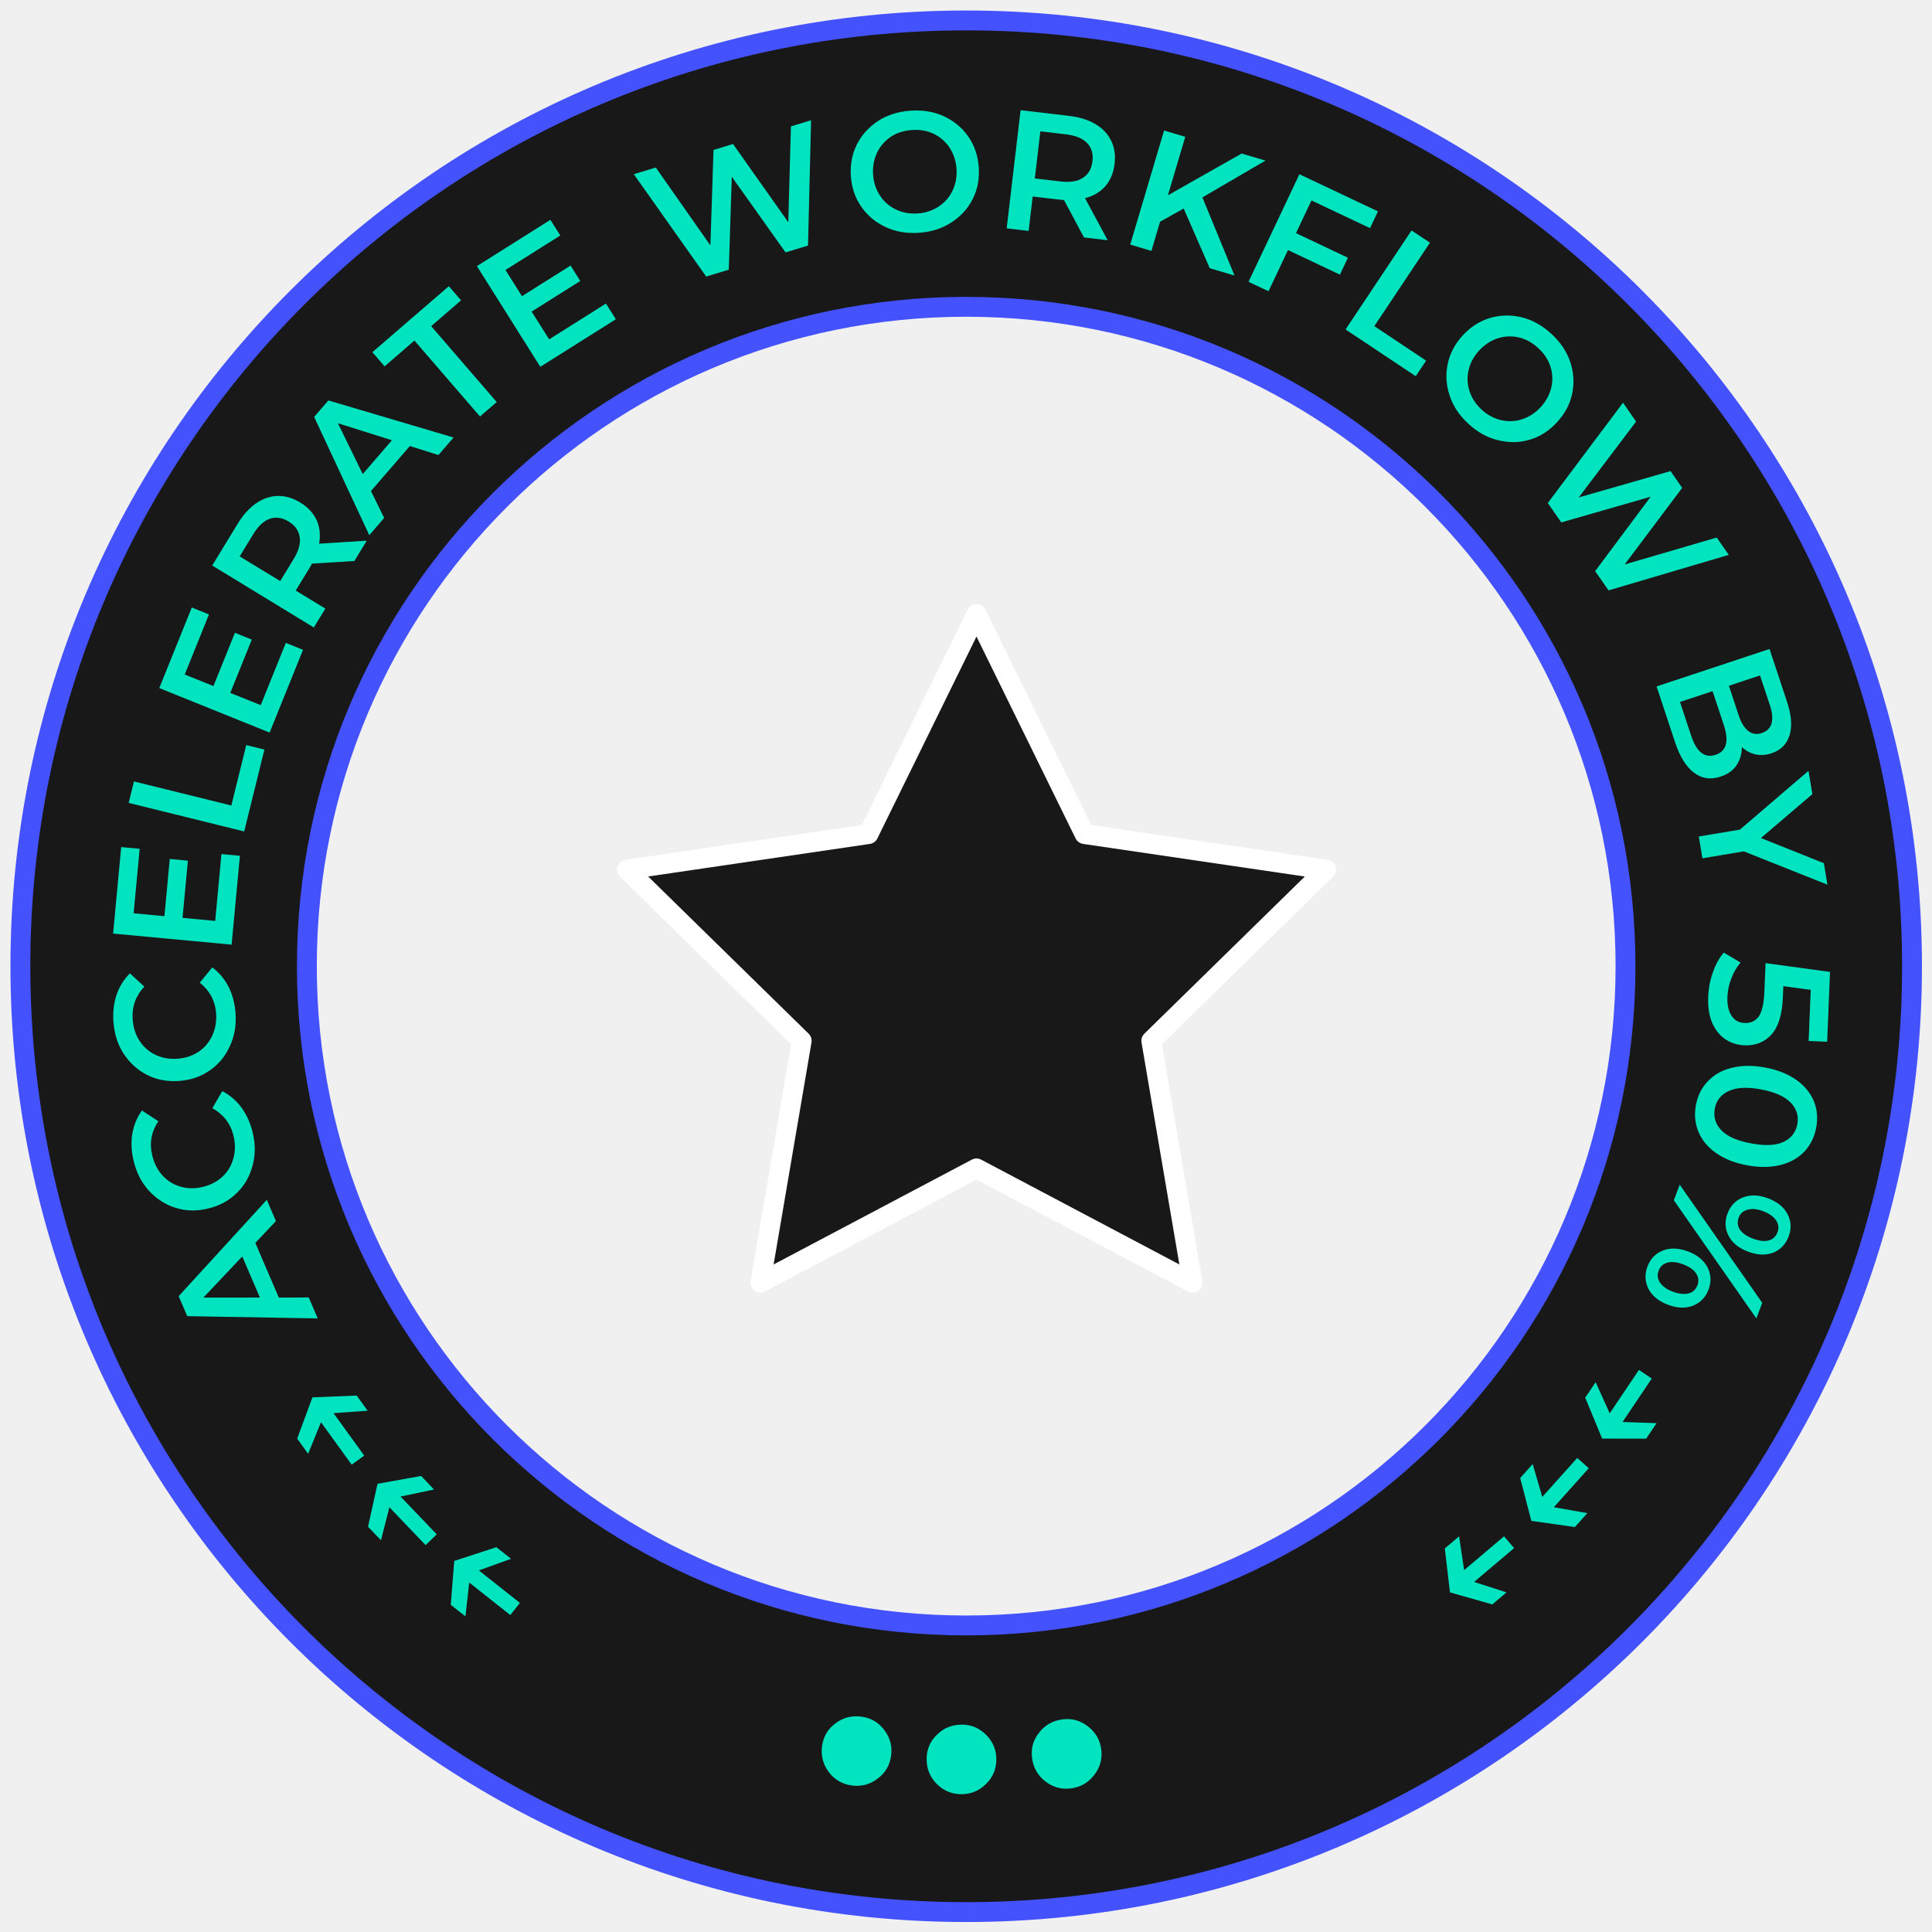
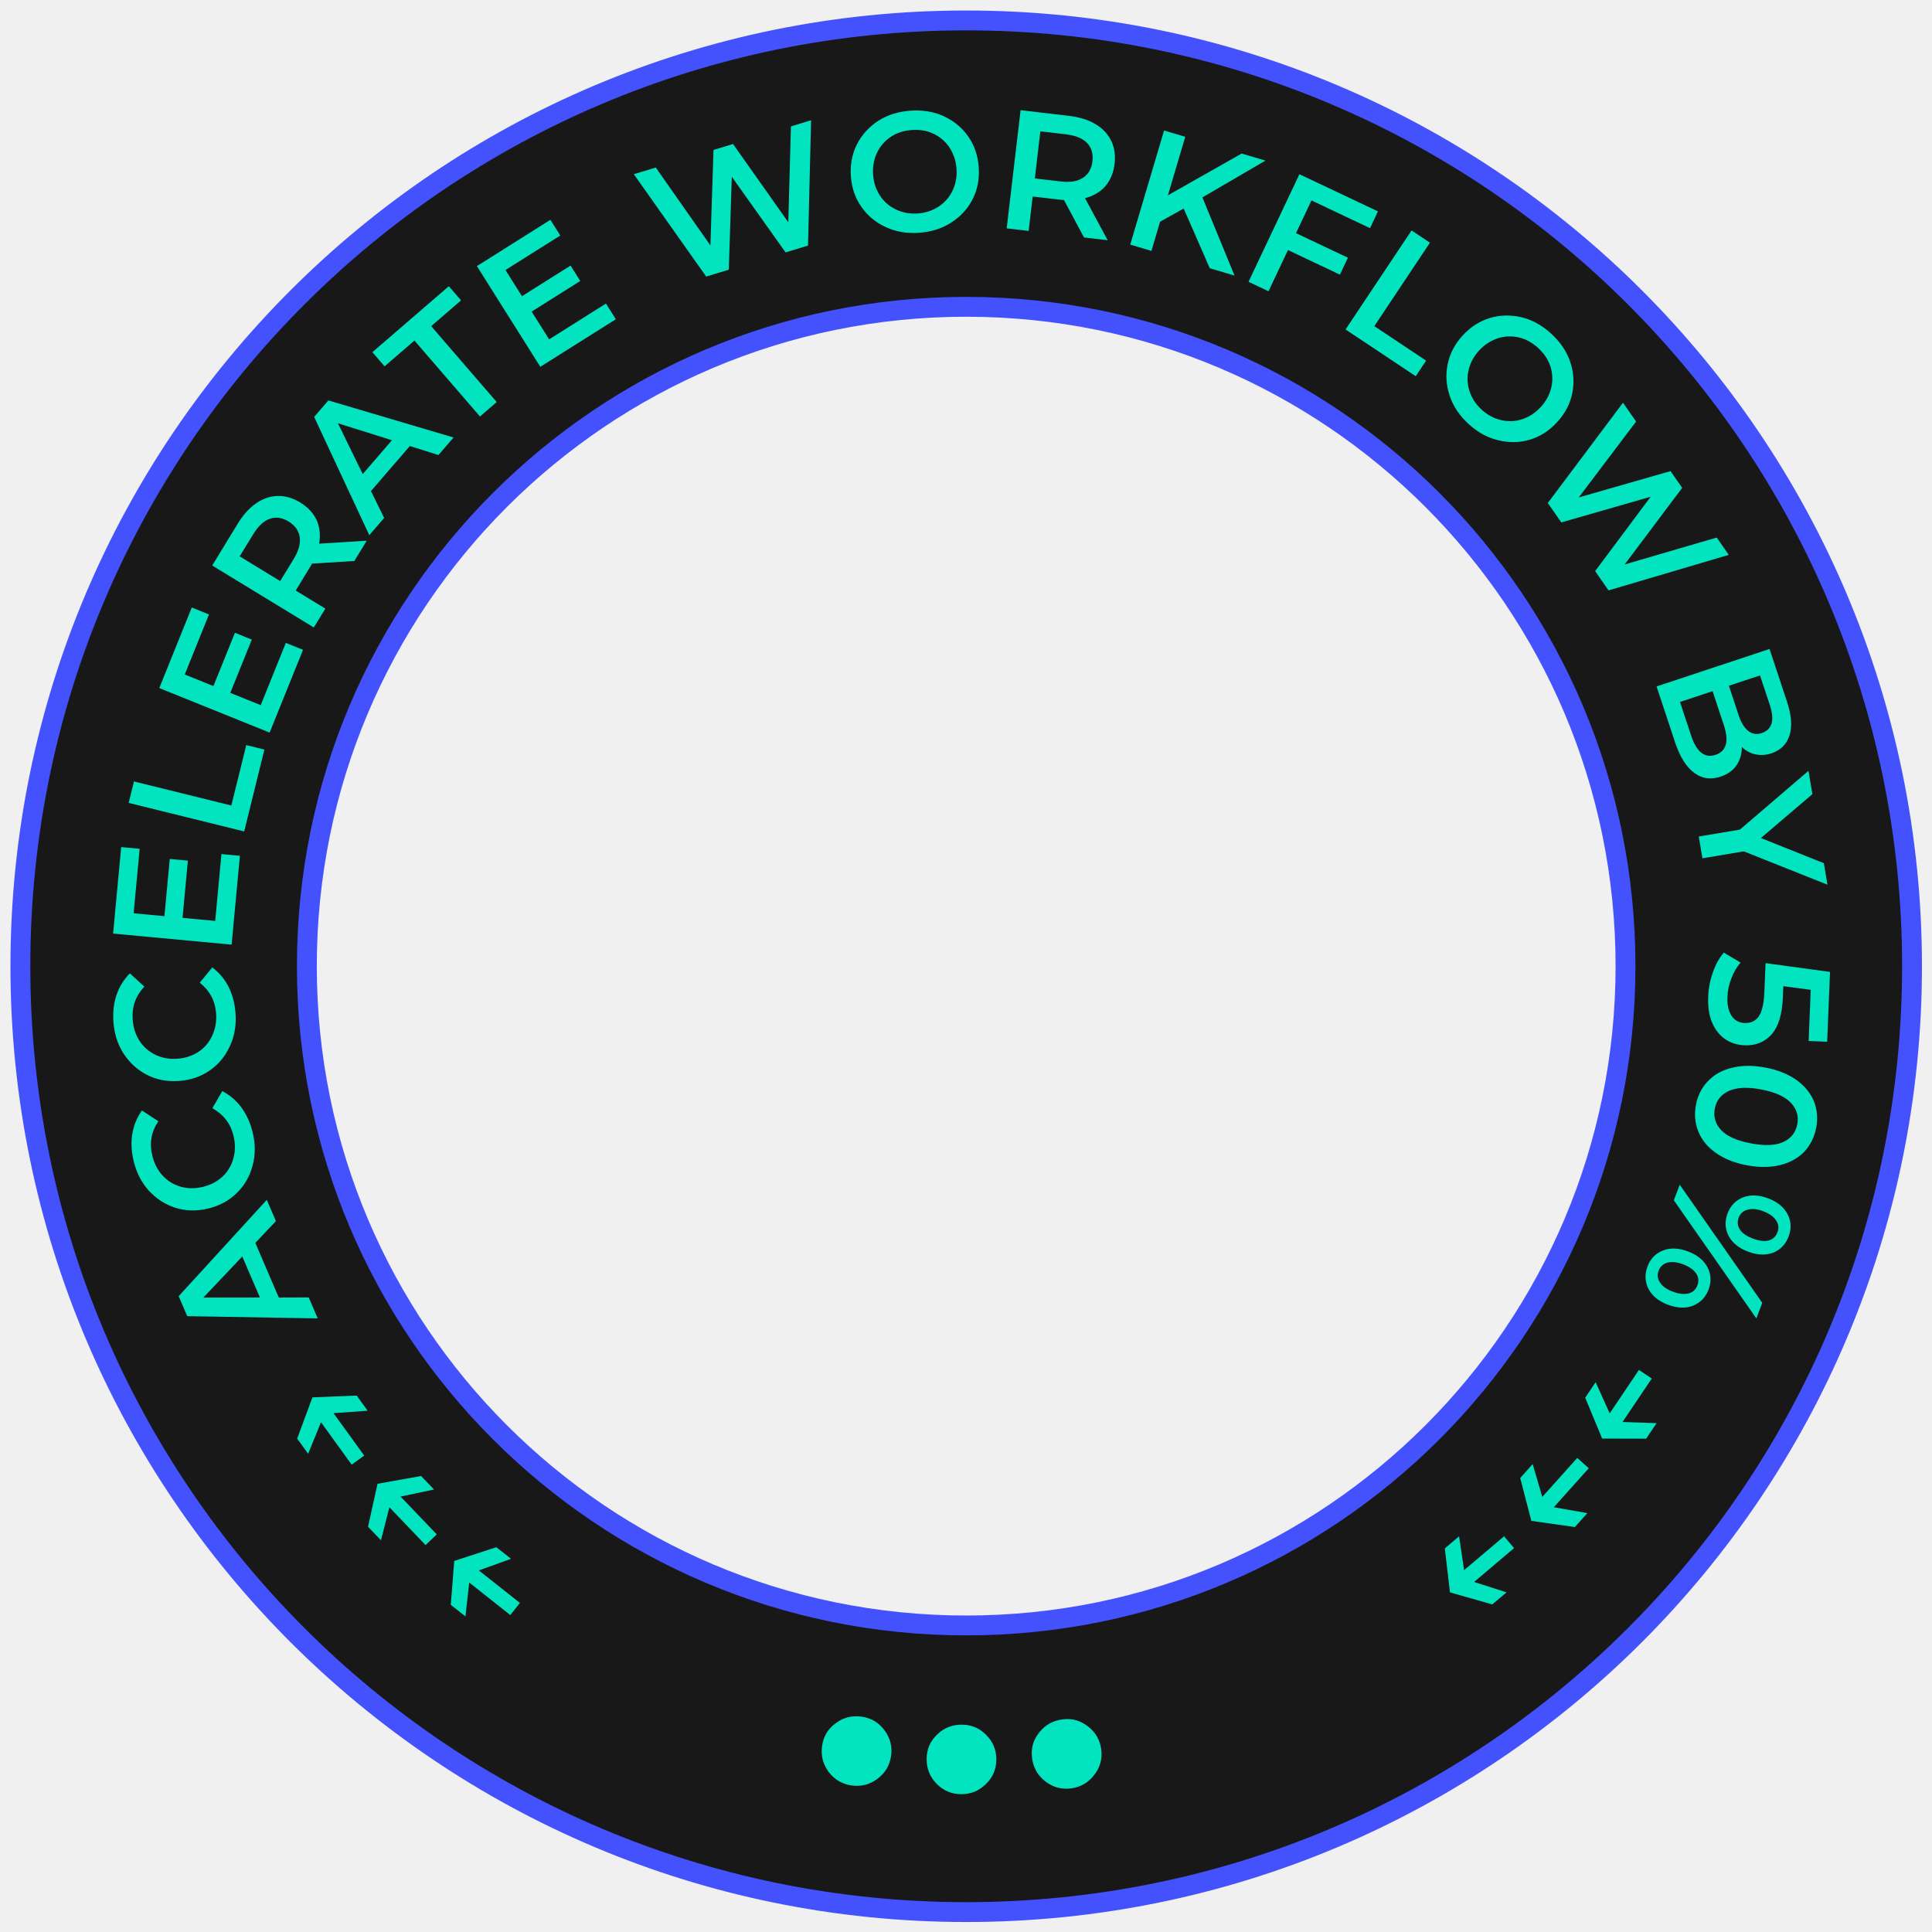
<svg xmlns="http://www.w3.org/2000/svg" width="97" height="97" viewBox="0 0 97 97" fill="none">
  <path fill-rule="evenodd" clip-rule="evenodd" d="M95.955 48.477C95.955 74.699 74.699 95.955 48.477 95.955C22.256 95.955 1 74.699 1 48.477C1 22.256 22.256 1 48.477 1C74.699 1 95.955 22.256 95.955 48.477ZM81.612 48.507C81.612 66.789 66.792 81.609 48.51 81.609C30.227 81.609 15.407 66.789 15.407 48.507C15.407 30.224 30.227 15.404 48.51 15.404C66.792 15.404 81.612 30.224 81.612 48.507Z" fill="#181818" />
  <path d="M59.429 10.469L58.244 11.132L57.809 12.597L56.745 12.281L58.445 6.553L59.508 6.869L58.637 9.806L62.339 7.709L63.534 8.063L60.369 9.911L61.982 13.835L60.738 13.466L59.429 10.469Z" fill="#02E4C0" />
  <path fill-rule="evenodd" clip-rule="evenodd" d="M53.418 10.041L54.425 11.922L55.612 12.061L54.477 9.951C54.902 9.838 55.244 9.637 55.502 9.341C55.752 9.044 55.907 8.675 55.96 8.226C56.011 7.794 55.954 7.401 55.787 7.063C55.621 6.726 55.361 6.446 55 6.231C54.638 6.017 54.199 5.88 53.682 5.819L51.241 5.532L50.543 11.465L51.645 11.595L51.849 9.866L53.188 10.023C53.289 10.035 53.366 10.044 53.418 10.041ZM54.579 7.179C54.801 7.411 54.894 7.714 54.849 8.096C54.805 8.477 54.644 8.75 54.374 8.925C54.103 9.108 53.727 9.167 53.243 9.11L51.955 8.959L52.233 6.594L53.521 6.745C54.005 6.802 54.357 6.947 54.579 7.179Z" fill="#02E4C0" />
  <path fill-rule="evenodd" clip-rule="evenodd" d="M46.146 11.687C45.542 11.73 44.979 11.641 44.475 11.403C43.971 11.174 43.562 10.835 43.248 10.386C42.934 9.938 42.761 9.428 42.72 8.849C42.679 8.27 42.778 7.733 43.025 7.245C43.273 6.757 43.631 6.372 44.097 6.065C44.563 5.767 45.108 5.6 45.712 5.557C46.317 5.515 46.879 5.603 47.383 5.833C47.888 6.071 48.296 6.401 48.61 6.85C48.924 7.298 49.097 7.808 49.139 8.395C49.18 8.983 49.081 9.511 48.833 10C48.585 10.488 48.227 10.872 47.761 11.171C47.295 11.477 46.751 11.644 46.146 11.687ZM46.078 10.717C46.478 10.688 46.828 10.569 47.131 10.368C47.433 10.167 47.671 9.902 47.827 9.566C47.983 9.238 48.052 8.874 48.024 8.474C47.995 8.074 47.876 7.723 47.675 7.412C47.474 7.11 47.2 6.872 46.872 6.716C46.545 6.559 46.181 6.5 45.781 6.528C45.381 6.556 45.029 6.667 44.727 6.868C44.425 7.069 44.187 7.342 44.031 7.67C43.875 8.006 43.807 8.37 43.835 8.77C43.863 9.171 43.982 9.522 44.183 9.824C44.385 10.135 44.658 10.364 44.986 10.52C45.313 10.677 45.677 10.745 46.078 10.717Z" fill="#02E4C0" />
  <path d="M40.568 12.329L40.722 6.037L39.71 6.346L39.578 11.159L36.803 7.23L35.823 7.528L35.667 12.322L32.925 8.411L31.822 8.746L35.456 13.885L36.591 13.54L36.741 8.873L39.441 12.672L40.568 12.329Z" fill="#02E4C0" />
  <path d="M30.423 15.241L30.919 16.028L27.128 18.416L23.944 13.361L27.634 11.037L28.13 11.824L25.378 13.556L26.206 14.871L28.647 13.334L29.134 14.107L26.693 15.644L27.571 17.038L30.423 15.241Z" fill="#02E4C0" />
  <path d="M19.309 18.393L20.808 17.099L24.099 20.911L24.938 20.186L21.648 16.375L23.147 15.081L22.534 14.37L18.696 17.683L19.309 18.393Z" fill="#02E4C0" />
  <path fill-rule="evenodd" clip-rule="evenodd" d="M20.577 22.394L18.625 24.655L19.288 26.005L18.541 26.87L15.773 20.932L16.487 20.105L22.772 21.966L22.014 22.845L20.577 22.394ZM19.678 22.103L16.965 21.25L18.212 23.802L19.678 22.103Z" fill="#02E4C0" />
  <path fill-rule="evenodd" clip-rule="evenodd" d="M15.662 28.297L17.791 28.166L18.413 27.146L16.022 27.297C16.097 26.863 16.057 26.469 15.896 26.11C15.73 25.759 15.46 25.465 15.073 25.229C14.702 25.003 14.32 24.89 13.944 24.901C13.568 24.911 13.206 25.03 12.86 25.269C12.514 25.508 12.206 25.85 11.935 26.295L10.655 28.393L15.756 31.503L16.334 30.556L14.847 29.65L15.549 28.498C15.603 28.411 15.643 28.345 15.662 28.297ZM13.545 26.047C13.849 25.942 14.164 25.984 14.491 26.184C14.819 26.384 15 26.644 15.046 26.962C15.1 27.285 14.996 27.651 14.743 28.067L14.068 29.174L12.034 27.935L12.71 26.827C12.963 26.412 13.242 26.152 13.545 26.047Z" fill="#02E4C0" />
  <path d="M14.351 32.278L15.214 32.626L13.537 36.781L7.997 34.546L9.629 30.501L10.492 30.849L9.275 33.865L10.716 34.446L11.795 31.771L12.642 32.112L11.562 34.788L13.09 35.404L14.351 32.278Z" fill="#02E4C0" />
  <path d="M6.726 39.234L6.46 40.311L12.26 41.744L13.275 37.634L12.364 37.409L11.615 40.442L6.726 39.234Z" fill="#02E4C0" />
  <path d="M11.118 42.88L12.045 42.967L11.628 47.428L5.679 46.872L6.085 42.529L7.012 42.616L6.709 45.854L8.255 45.998L8.524 43.126L9.433 43.211L9.165 46.083L10.805 46.237L11.118 42.88Z" fill="#02E4C0" />
  <path d="M11.541 52.523C11.778 52.018 11.868 51.472 11.825 50.868C11.79 50.383 11.672 49.938 11.473 49.541C11.274 49.153 11.003 48.83 10.659 48.572L10.029 49.336C10.529 49.737 10.805 50.248 10.85 50.878C10.879 51.286 10.812 51.659 10.656 51.995C10.5 52.332 10.272 52.605 9.97 52.806C9.667 53.007 9.308 53.127 8.908 53.156C8.508 53.184 8.135 53.117 7.807 52.961C7.48 52.804 7.206 52.567 7.004 52.257C6.802 51.946 6.691 51.586 6.661 51.177C6.616 50.547 6.809 50.003 7.246 49.535L6.522 48.869C6.219 49.173 5.996 49.531 5.854 49.943C5.713 50.355 5.66 50.813 5.695 51.298C5.738 51.902 5.904 52.429 6.203 52.896C6.51 53.362 6.895 53.719 7.383 53.967C7.871 54.214 8.4 54.313 8.988 54.271C9.575 54.229 10.085 54.056 10.533 53.741C10.982 53.435 11.312 53.027 11.541 52.523Z" fill="#02E4C0" />
  <path d="M12.685 56.855C12.827 57.444 12.829 57.997 12.677 58.534C12.534 59.069 12.275 59.526 11.883 59.902C11.492 60.285 11.018 60.54 10.446 60.678C9.873 60.816 9.335 60.805 8.813 60.641C8.29 60.477 7.852 60.188 7.473 59.779C7.101 59.368 6.851 58.875 6.709 58.286C6.595 57.813 6.572 57.353 6.644 56.923C6.716 56.493 6.877 56.104 7.126 55.754L7.95 56.293C7.595 56.826 7.495 57.394 7.643 58.008C7.739 58.407 7.908 58.743 8.158 59.017C8.408 59.29 8.717 59.479 9.066 59.579C9.415 59.68 9.794 59.685 10.184 59.591C10.574 59.497 10.909 59.32 11.174 59.072C11.439 58.824 11.619 58.517 11.718 58.159C11.816 57.802 11.821 57.423 11.725 57.025C11.577 56.411 11.221 55.953 10.663 55.639L11.159 54.782C11.54 54.98 11.861 55.254 12.12 55.604C12.382 55.962 12.571 56.382 12.685 56.855Z" fill="#02E4C0" />
  <path fill-rule="evenodd" clip-rule="evenodd" d="M13.998 65.147L12.819 62.402L13.853 61.308L13.395 60.241L8.971 65.077L9.402 66.081L15.952 66.193L15.501 65.142L13.998 65.147ZM10.209 65.149L12.164 63.083L13.05 65.146L10.209 65.149Z" fill="#02E4C0" />
  <path d="M15.687 70.157L17.907 70.067L18.458 70.828L16.745 70.951L18.286 73.08L17.657 73.536L16.116 71.406L15.471 72.989L14.921 72.229L15.687 70.157Z" fill="#02E4C0" />
  <path d="M21.142 74.104L18.954 74.497L18.478 76.653L19.127 77.332L19.55 75.675L21.367 77.574L21.928 77.037L20.111 75.138L21.791 74.783L21.142 74.104Z" fill="#02E4C0" />
  <path d="M24.92 77.681L22.807 78.37L22.632 80.572L23.368 81.154L23.559 79.455L25.621 81.087L26.103 80.478L24.041 78.846L25.657 78.263L24.92 77.681Z" fill="#02E4C0" />
  <path d="M65.068 11.706L65.845 10.063L68.785 11.454L69.183 10.613L65.24 8.748L62.685 14.148L63.688 14.622L64.666 12.555L67.274 13.789L67.675 12.94L65.068 11.706Z" fill="#02E4C0" />
  <path d="M70.87 11.57L71.793 12.185L69.001 16.375L71.601 18.107L71.08 18.889L67.557 16.541L70.87 11.57Z" fill="#02E4C0" />
  <path fill-rule="evenodd" clip-rule="evenodd" d="M72.789 19.878C72.963 20.408 73.286 20.877 73.733 21.286C74.18 21.695 74.676 21.976 75.219 22.102C75.757 22.236 76.282 22.231 76.806 22.075C77.331 21.919 77.784 21.627 78.181 21.192C78.579 20.758 78.829 20.282 78.939 19.745C79.048 19.209 79.007 18.685 78.832 18.155C78.652 17.631 78.329 17.163 77.882 16.753C77.435 16.344 76.939 16.064 76.402 15.931C75.859 15.804 75.333 15.809 74.809 15.965C74.284 16.121 73.826 16.419 73.434 16.847C73.042 17.276 72.791 17.752 72.682 18.288C72.573 18.825 72.609 19.355 72.789 19.878ZM75.368 21.093C75.014 21.012 74.686 20.839 74.39 20.569C74.094 20.298 73.893 19.986 73.781 19.641C73.669 19.296 73.647 18.94 73.734 18.58C73.815 18.226 73.988 17.898 74.259 17.602C74.53 17.306 74.841 17.105 75.192 16.987C75.537 16.875 75.899 16.859 76.253 16.94C76.607 17.021 76.929 17.2 77.225 17.471C77.521 17.742 77.728 18.047 77.84 18.392C77.952 18.738 77.968 19.099 77.887 19.453C77.8 19.814 77.627 20.142 77.356 20.437C77.085 20.733 76.774 20.934 76.429 21.046C76.078 21.165 75.722 21.174 75.368 21.093Z" fill="#02E4C0" />
  <path d="M86.796 27.858L80.76 29.642L80.088 28.674L82.875 24.939L78.388 26.229L77.71 25.255L81.486 20.219L82.144 21.165L79.263 24.976L83.873 23.653L84.457 24.494L81.57 28.34L86.192 26.989L86.796 27.858Z" fill="#02E4C0" />
  <path fill-rule="evenodd" clip-rule="evenodd" d="M87.189 38.419C87.363 38.155 87.452 37.856 87.453 37.505C87.65 37.691 87.871 37.816 88.132 37.873C88.394 37.93 88.659 37.914 88.942 37.82C89.404 37.667 89.701 37.371 89.848 36.918C89.986 36.467 89.947 35.914 89.724 35.242L88.843 32.584L83.172 34.464L84.106 37.284C84.346 38.005 84.666 38.51 85.059 38.802C85.453 39.094 85.887 39.157 86.382 38.993C86.738 38.875 87.008 38.686 87.189 38.419ZM86.802 34.43L88.365 33.911L88.86 35.402C88.981 35.767 89.01 36.072 88.947 36.317C88.874 36.557 88.712 36.719 88.453 36.805C88.201 36.888 87.975 36.855 87.781 36.704C87.576 36.547 87.417 36.285 87.296 35.92L86.802 34.43ZM86.135 37.897C85.592 38.077 85.183 37.763 84.911 36.945L84.347 35.244L85.984 34.701L86.548 36.402C86.819 37.221 86.678 37.717 86.135 37.897Z" fill="#02E4C0" />
  <path d="M87.553 42.745L85.473 43.092L85.291 41.997L87.354 41.654L90.799 38.701L90.994 39.871L88.41 42.075L91.571 43.34L91.75 44.417L87.553 42.745Z" fill="#02E4C0" />
  <path d="M88.949 51.931C89.29 51.543 89.477 50.928 89.512 50.083L89.535 49.512L90.912 49.697L90.806 52.264L91.736 52.302L91.88 48.797L88.644 48.356L88.584 49.797C88.56 50.386 88.466 50.792 88.303 51.033C88.131 51.265 87.896 51.375 87.589 51.362C87.307 51.351 87.09 51.231 86.937 51.002C86.785 50.765 86.712 50.455 86.728 50.063C86.742 49.73 86.806 49.417 86.93 49.114C87.045 48.803 87.201 48.545 87.389 48.33L86.547 47.826C86.323 48.09 86.138 48.415 86.002 48.811C85.858 49.207 85.781 49.614 85.764 50.04C85.743 50.56 85.81 50.999 85.966 51.355C86.122 51.712 86.341 51.986 86.624 52.177C86.907 52.368 87.227 52.466 87.585 52.481C88.148 52.504 88.6 52.318 88.949 51.931Z" fill="#02E4C0" />
  <path fill-rule="evenodd" clip-rule="evenodd" d="M85.148 55.478C85.236 55.008 85.433 54.611 85.746 54.288C86.05 53.963 86.449 53.734 86.95 53.612C87.442 53.487 88 53.479 88.629 53.598C89.258 53.717 89.774 53.927 90.196 54.223C90.609 54.519 90.898 54.877 91.071 55.292C91.237 55.705 91.275 56.147 91.186 56.616C91.098 57.086 90.901 57.483 90.596 57.816C90.283 58.139 89.883 58.368 89.391 58.492C88.89 58.615 88.333 58.623 87.704 58.504C87.075 58.386 86.559 58.176 86.145 57.88C85.724 57.584 85.435 57.225 85.27 56.812C85.098 56.389 85.059 55.947 85.148 55.478ZM86.096 55.657C86.017 56.076 86.129 56.444 86.427 56.753C86.725 57.061 87.223 57.276 87.911 57.406C88.599 57.535 89.141 57.516 89.531 57.338C89.92 57.159 90.16 56.857 90.239 56.438C90.316 56.027 90.202 55.666 89.904 55.358C89.606 55.05 89.109 54.826 88.422 54.697C87.734 54.567 87.19 54.595 86.801 54.773C86.411 54.952 86.173 55.245 86.096 55.657Z" fill="#02E4C0" />
  <path fill-rule="evenodd" clip-rule="evenodd" d="M87.526 60.113C87.153 60.255 86.888 60.52 86.737 60.919C86.586 61.318 86.606 61.7 86.791 62.053C86.977 62.406 87.299 62.665 87.762 62.84C88.225 63.015 88.637 63.035 89.018 62.896C89.383 62.751 89.651 62.478 89.802 62.08C89.953 61.68 89.93 61.307 89.745 60.953C89.559 60.6 89.229 60.339 88.774 60.166C88.319 59.994 87.899 59.972 87.526 60.113ZM87.358 61.738C87.236 61.555 87.214 61.346 87.296 61.13C87.374 60.923 87.526 60.789 87.747 60.735C87.963 60.671 88.226 60.698 88.53 60.813C88.833 60.928 89.048 61.082 89.175 61.276C89.298 61.459 89.322 61.66 89.243 61.868C89.162 62.083 89.007 62.226 88.795 62.282C88.582 62.338 88.321 62.303 88.01 62.186C87.698 62.068 87.48 61.921 87.358 61.738Z" fill="#02E4C0" />
  <path d="M88.181 66.193L88.477 65.411L84.334 59.48L84.038 60.262L88.181 66.193Z" fill="#02E4C0" />
  <path fill-rule="evenodd" clip-rule="evenodd" d="M83.505 62.78C83.132 62.921 82.867 63.186 82.716 63.585C82.565 63.984 82.588 64.358 82.77 64.719C82.956 65.072 83.286 65.334 83.741 65.506C84.196 65.679 84.616 65.701 84.989 65.559C85.365 65.41 85.63 65.145 85.781 64.746C85.932 64.347 85.909 63.973 85.724 63.62C85.538 63.267 85.208 63.005 84.753 62.833C84.298 62.66 83.878 62.638 83.505 62.78ZM83.348 64.399C83.217 64.213 83.193 64.012 83.275 63.797C83.356 63.581 83.508 63.447 83.721 63.391C83.933 63.334 84.197 63.361 84.508 63.479C84.82 63.597 85.035 63.751 85.157 63.935C85.279 64.118 85.304 64.319 85.222 64.534C85.141 64.75 84.989 64.884 84.776 64.94C84.555 64.993 84.292 64.967 83.989 64.852C83.685 64.737 83.47 64.582 83.348 64.399Z" fill="#02E4C0" />
  <path d="M80.439 72.227L79.589 70.174L80.113 69.395L80.819 70.96L82.286 68.779L82.93 69.213L81.463 71.394L83.172 71.453L82.648 72.232L80.439 72.227Z" fill="#02E4C0" />
  <path d="M76.325 74.207L76.884 76.359L79.071 76.668L79.697 75.969L78.013 75.674L79.767 73.716L79.189 73.198L77.434 75.156L76.951 73.508L76.325 74.207Z" fill="#02E4C0" />
  <path d="M72.799 79.948L72.54 77.741L73.256 77.134L73.509 78.832L75.515 77.133L76.017 77.726L74.011 79.425L75.639 79.948L74.923 80.554L72.799 79.948Z" fill="#02E4C0" />
  <path d="M54.634 86.685C54.255 86.387 53.836 86.266 53.37 86.322C52.878 86.382 52.483 86.593 52.185 86.973C51.877 87.345 51.757 87.772 51.816 88.255C51.874 88.739 52.094 89.133 52.474 89.431C52.854 89.729 53.281 89.849 53.755 89.792C54.238 89.733 54.624 89.515 54.922 89.135C55.229 88.754 55.349 88.326 55.291 87.844C55.233 87.369 55.014 86.983 54.634 86.685Z" fill="#02E4C0" />
  <path d="M48.323 86.59C48.792 86.597 49.191 86.773 49.528 87.119C49.864 87.465 50.029 87.877 50.023 88.355C50.016 88.841 49.84 89.248 49.486 89.585C49.139 89.922 48.728 90.087 48.241 90.08C47.763 90.074 47.356 89.897 47.019 89.552C46.682 89.206 46.517 88.785 46.524 88.299C46.531 87.812 46.707 87.405 47.061 87.077C47.407 86.74 47.828 86.584 48.323 86.59Z" fill="#02E4C0" />
  <path d="M44.41 86.876C44.122 86.489 43.75 86.261 43.285 86.193C42.796 86.121 42.358 86.22 41.971 86.508C41.576 86.786 41.347 87.167 41.276 87.648C41.206 88.129 41.313 88.568 41.601 88.955C41.889 89.343 42.27 89.571 42.743 89.641C43.224 89.712 43.654 89.603 44.042 89.315C44.438 89.028 44.666 88.648 44.737 88.166C44.807 87.694 44.698 87.263 44.41 86.876Z" fill="#02E4C0" />
  <path d="M48.509 81.609C66.792 81.609 81.612 66.789 81.612 48.507C81.612 30.224 66.792 15.404 48.509 15.404C30.227 15.404 15.407 30.224 15.407 48.507C15.407 66.789 30.227 81.609 48.509 81.609Z" stroke="#4452FE" stroke-width="0.997" stroke-miterlimit="1.5" stroke-linecap="round" stroke-linejoin="round" />
-   <path d="M48.51 96C74.736 96 95.997 74.739 95.997 48.513C95.997 22.287 74.736 1.026 48.51 1.026C22.284 1.026 1.023 22.287 1.023 48.513C1.023 74.739 22.284 96 48.51 96Z" stroke="#4452FE" stroke-width="0.997" stroke-miterlimit="1.5" stroke-linecap="round" stroke-linejoin="round" />
-   <path d="M49.027 30.828L54.451 41.877L66.579 43.66L57.803 52.255L59.874 64.398L49.027 58.662L38.18 64.398L40.251 52.255L31.475 43.66L43.603 41.877L49.027 30.828Z" fill="#181818" stroke="white" stroke-width="0.997" stroke-linecap="round" stroke-linejoin="round" />
+   <path d="M48.51 96C74.736 96 95.997 74.739 95.997 48.513C95.997 22.286 74.736 1.026 48.51 1.026C22.284 1.026 1.023 22.286 1.023 48.513C1.023 74.739 22.284 96 48.51 96Z" stroke="#4452FE" stroke-width="0.997" stroke-miterlimit="1.5" stroke-linecap="round" stroke-linejoin="round" />
</svg>
